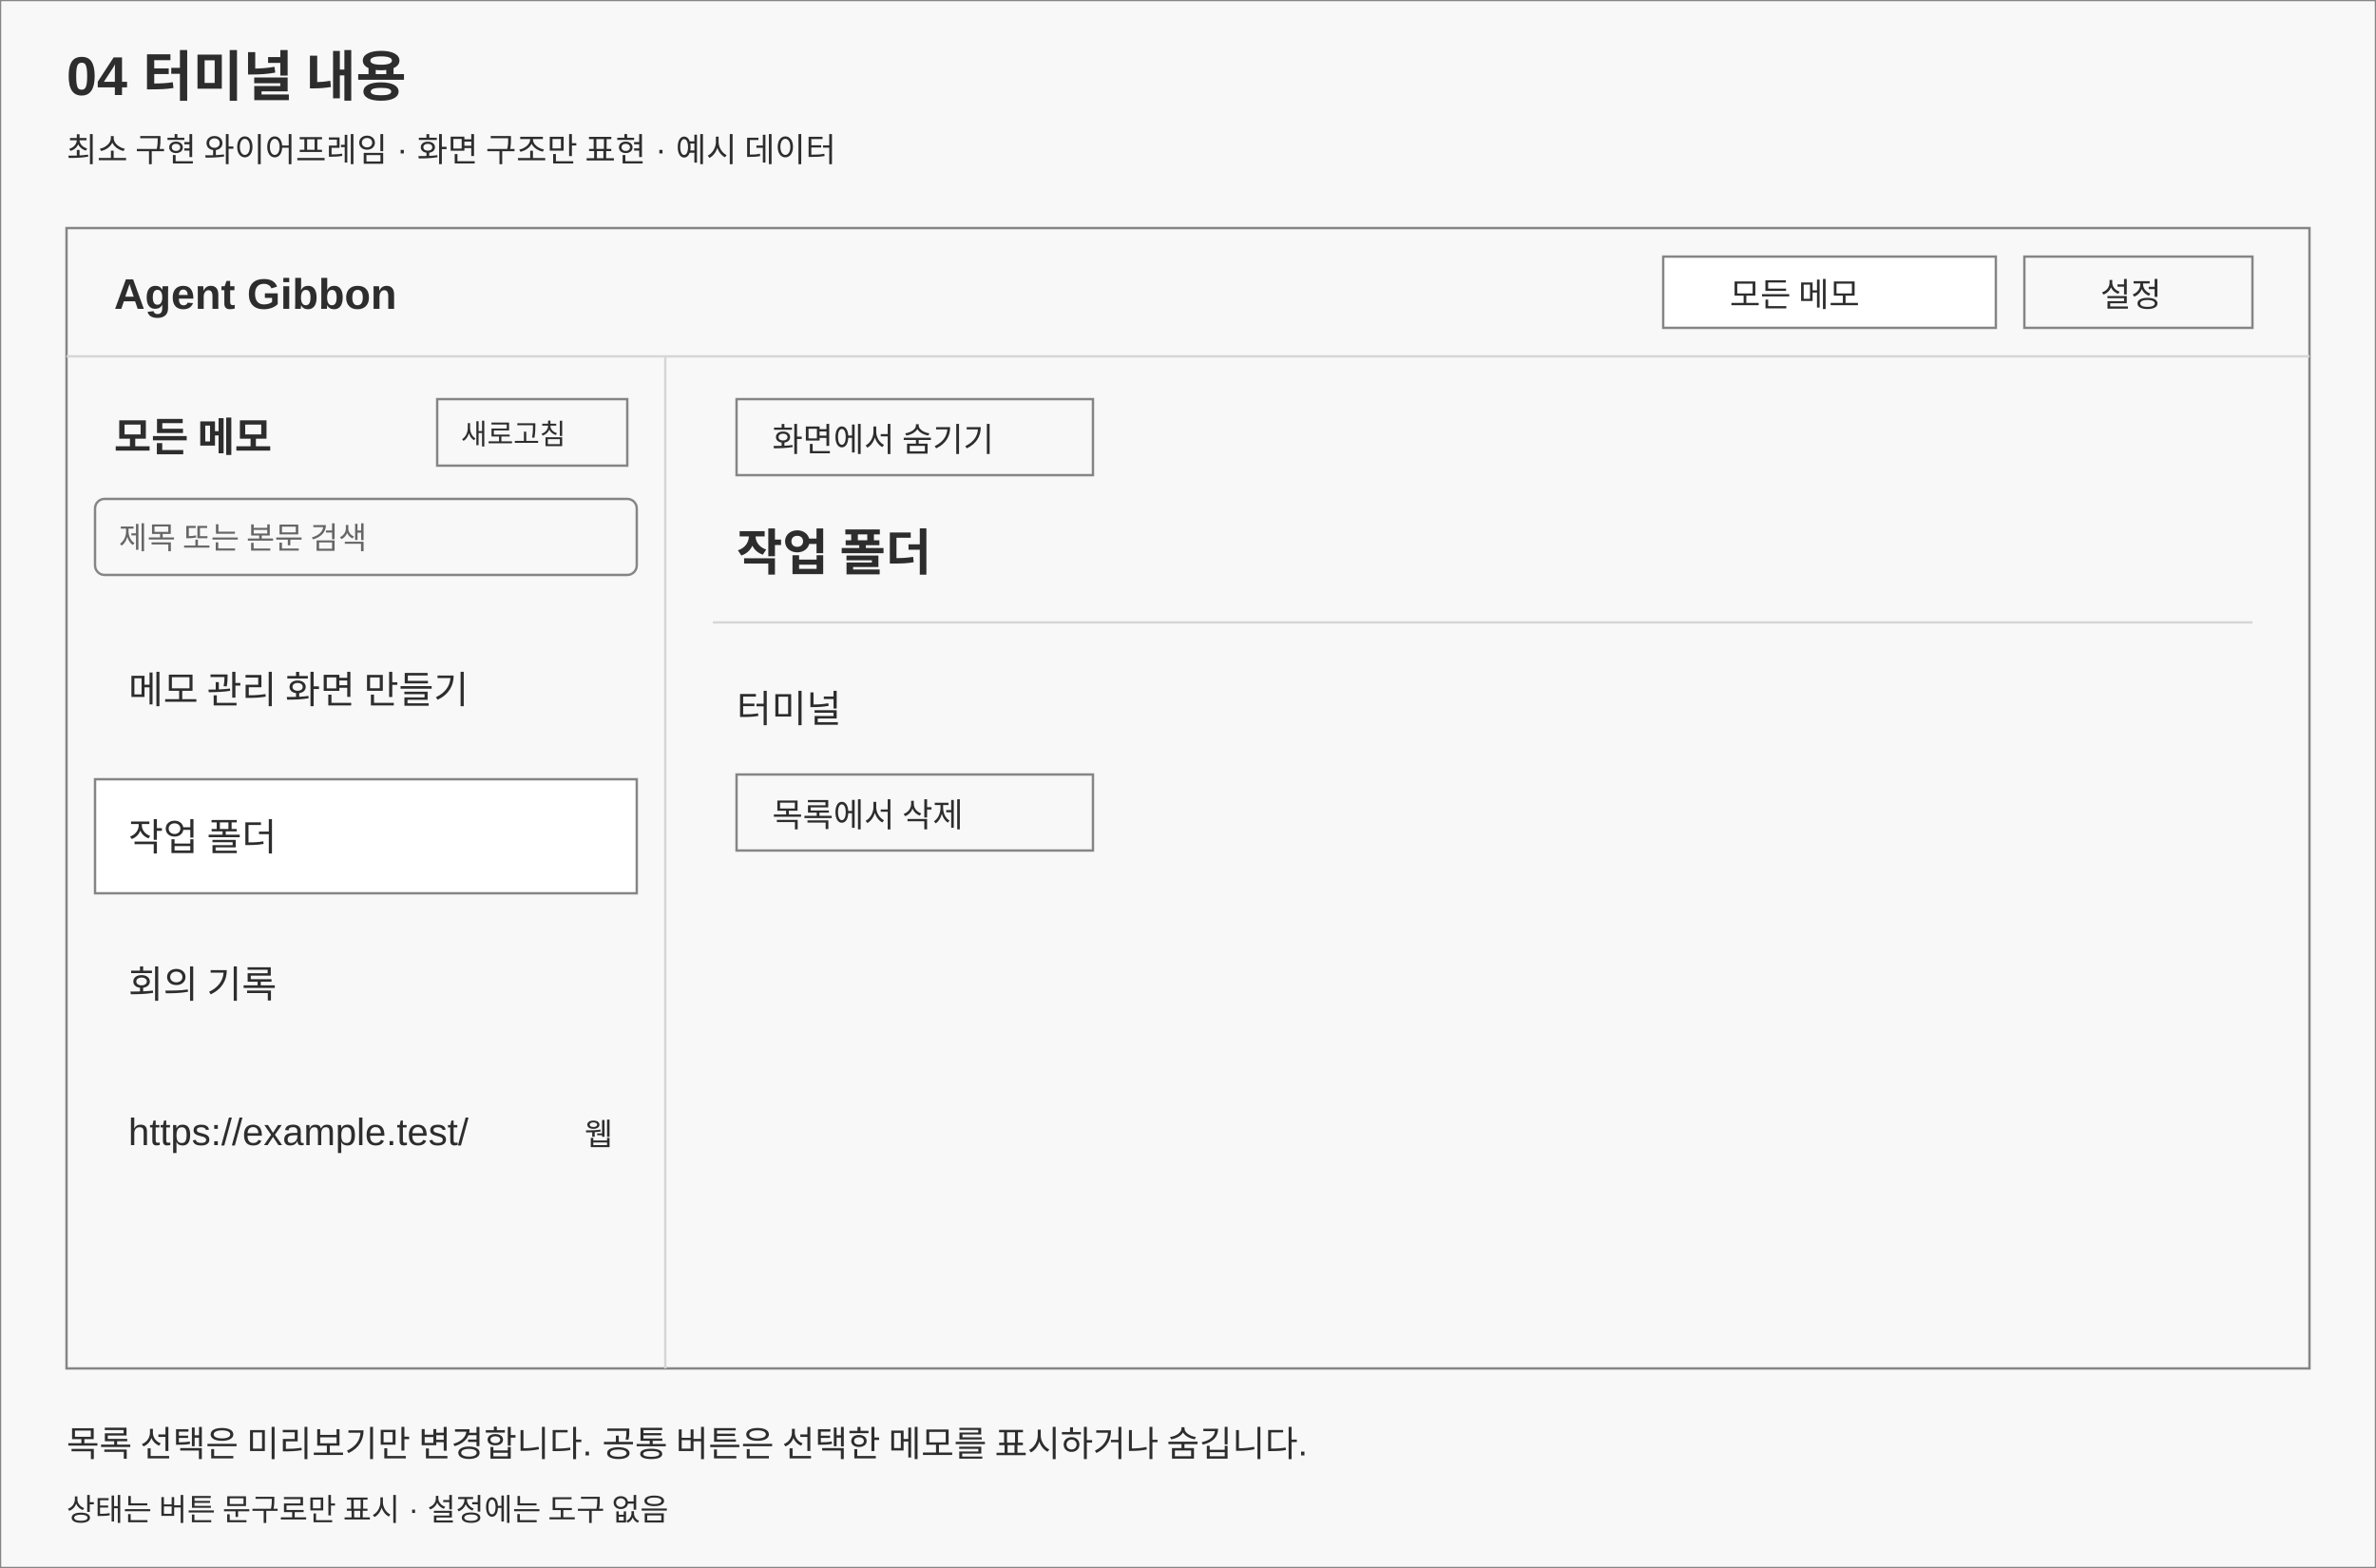
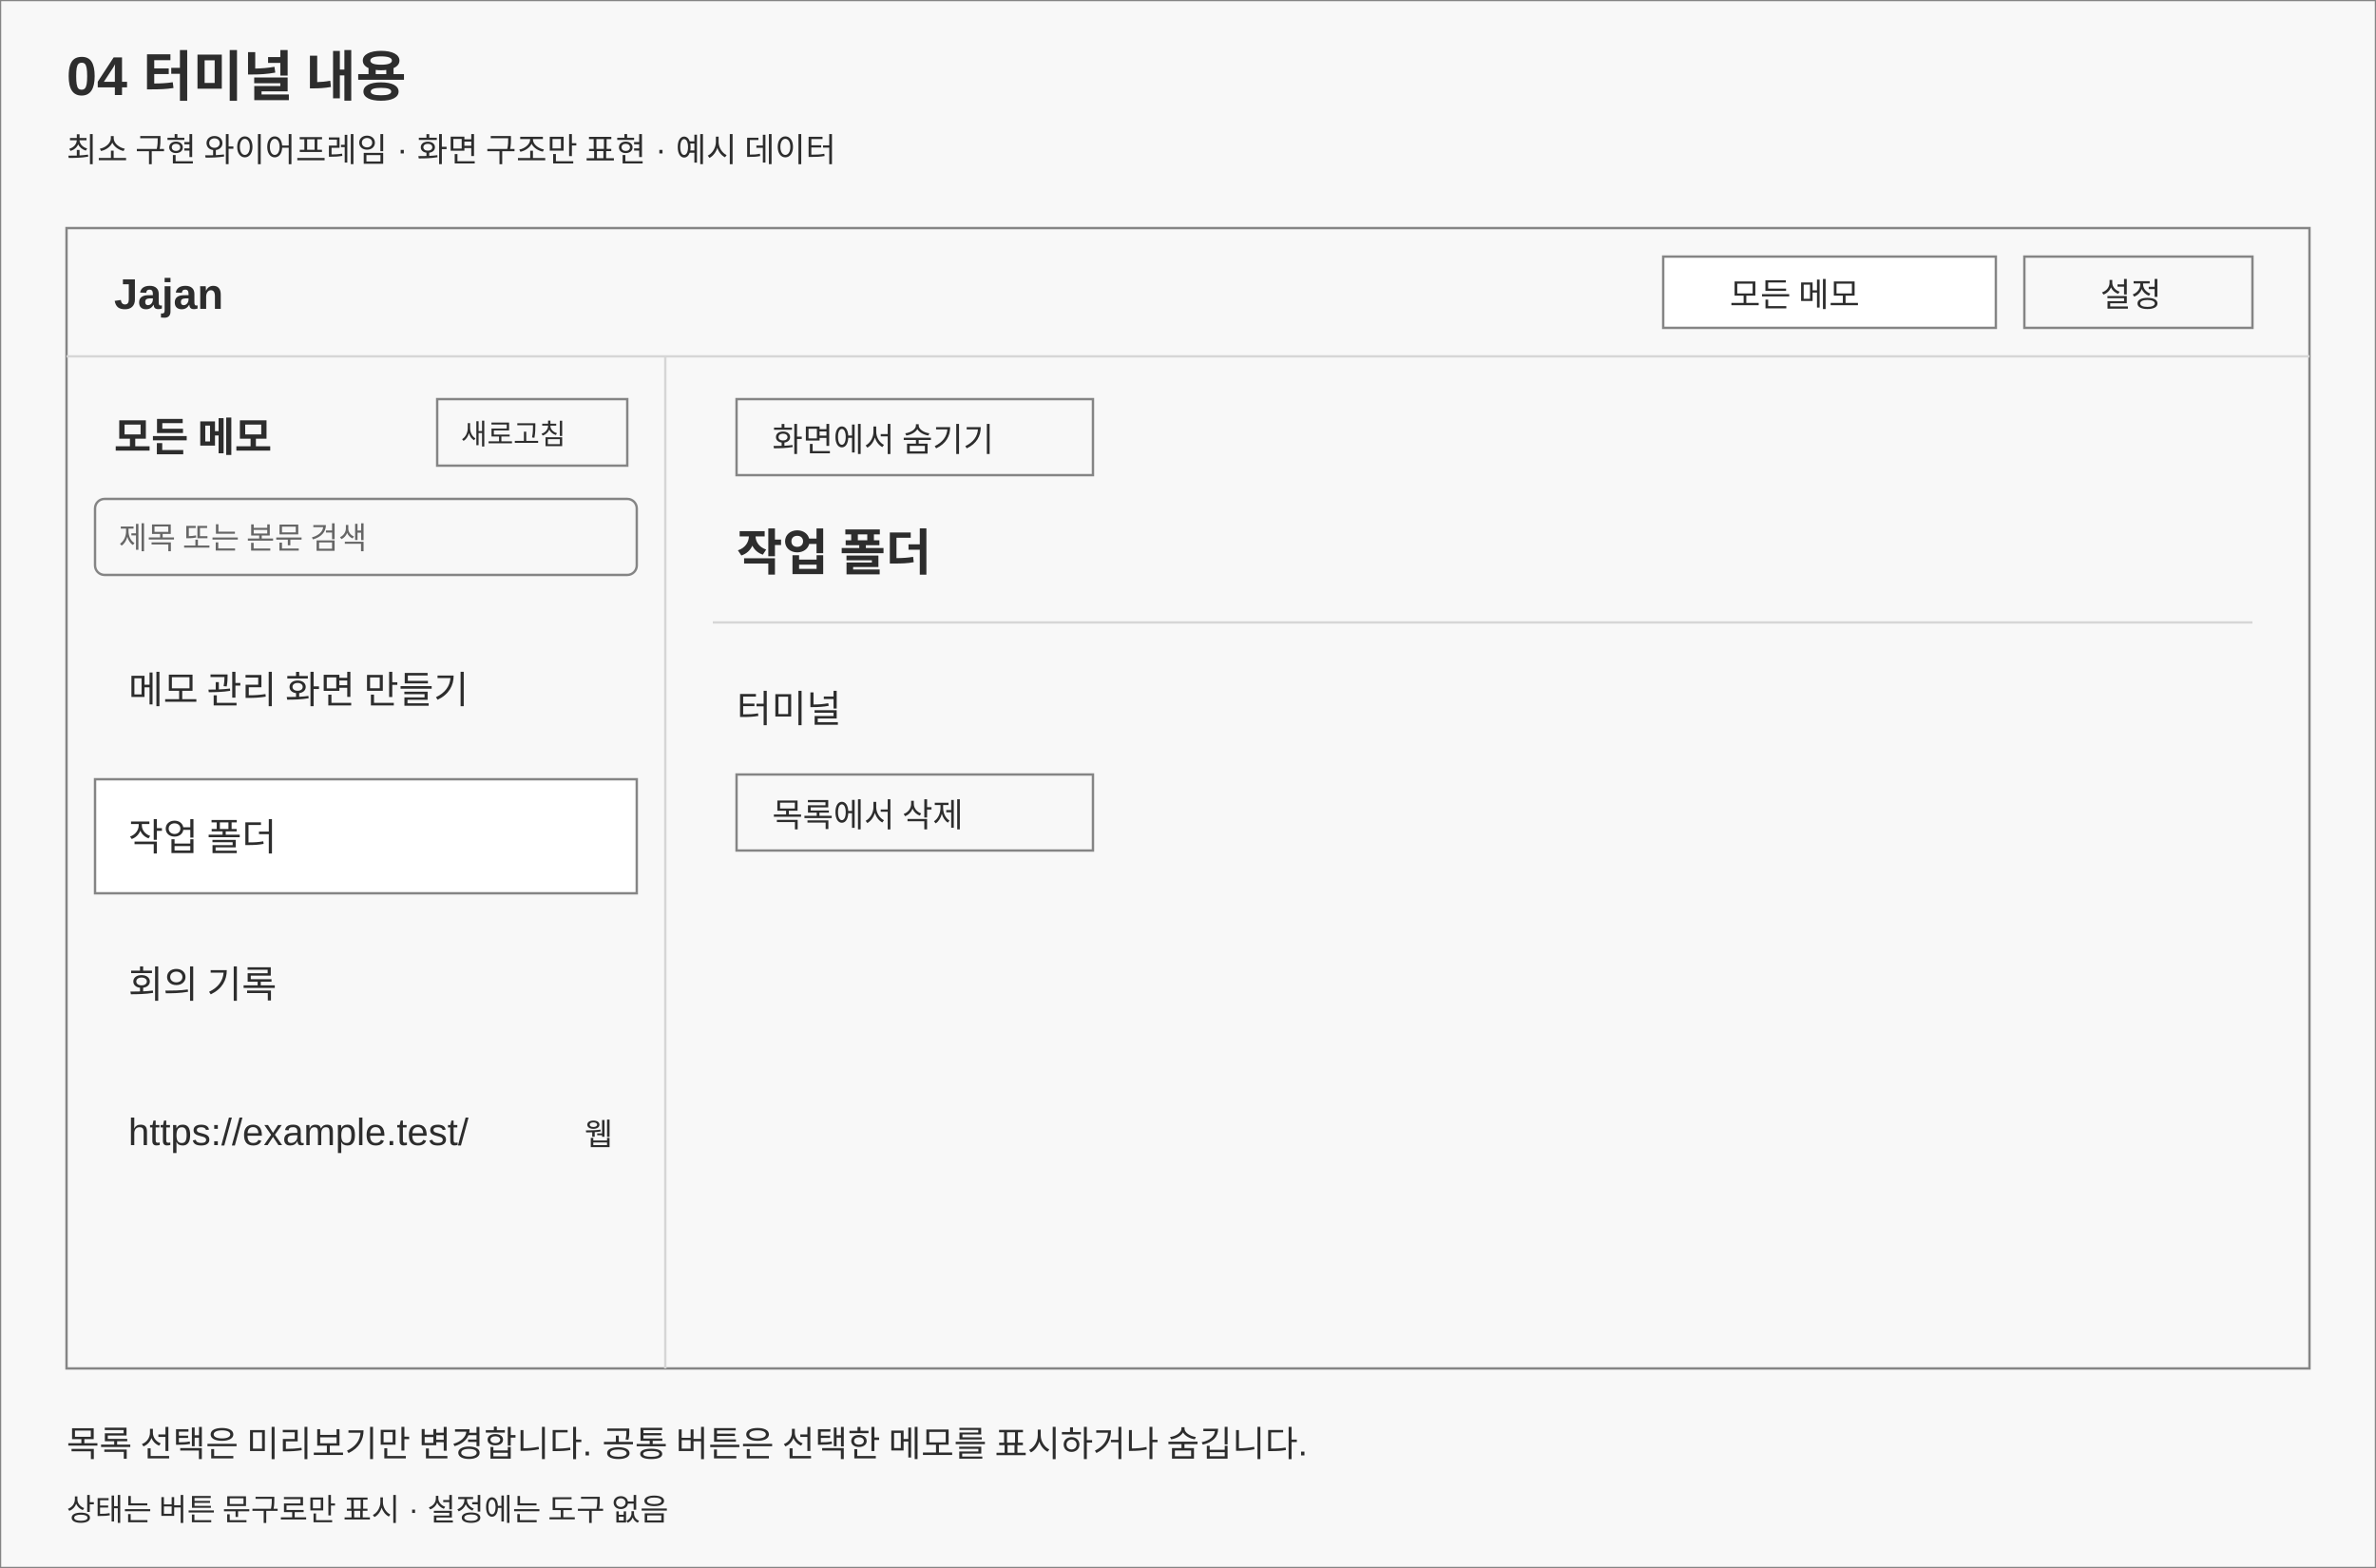
<svg xmlns="http://www.w3.org/2000/svg" width="1000" height="660" viewBox="0 0 1000 660">
  <style>text{font-family:Arial,'Apple SD Gothic Neo',sans-serif;fill:#2d2d2d}</style>
  <rect x="0" y="0" width="1000" height="660" fill="#f8f8f8" stroke="#858585" />
  <text x="28" y="40" font-size="23" font-weight="600">04  터미널 내용</text>
  <text x="28" y="68" font-size="14" font-weight="400">최소 구현 와이어프레임 · 화면 구조만 표현 · 예시 데이터</text>
  <rect x="28" y="96" width="944" height="480" fill="#f8f8f8" stroke="#858585" />
  <path d="M28 150L972 150" stroke="#d6d6d6" />
-   <text x="48" y="130" font-size="18" font-weight="600">Agent Gibbon</text>
+   <text x="48" y="130" font-size="18" font-weight="600">Jajan</text>
  <rect x="700" y="108" width="140" height="30" fill="#ffffff" stroke="#858585" />
  <text x="728" y="129" font-size="14" font-weight="400">모든 메모</text>
  <rect x="852" y="108" width="96" height="30" fill="#f8f8f8" stroke="#858585" />
  <text x="884" y="129" font-size="14" font-weight="400">설정</text>
  <path d="M280 150L280 576" stroke="#d6d6d6" />
  <rect x="184" y="168" width="80" height="28" fill="#f8f8f8" stroke="#858585" />
  <text x="194" y="187" font-family="Arial, sans-serif" font-size="12">새로고침</text>
  <text x="48" y="190" font-size="17" font-weight="600">모든 메모</text>
  <rect x="40" y="210" width="228" height="32" rx="4" fill="#f8f8f8" stroke="#858585" />
  <text x="50" y="231" font-size="13" style="fill:#666666">제목 또는 본문 검색</text>
  <text x="54" y="296" font-size="16" font-weight="400">메모 관리 화면 만들기</text>
  <rect x="40" y="328" width="228" height="48" fill="#ffffff" stroke="#858585" />
  <text x="54" y="358" font-size="16" font-weight="400">작업 폴더</text>
  <text x="54" y="420" font-size="16" font-weight="400">회의 기록</text>
  <text x="54" y="482" font-size="16">https://example.test/</text>
  <text x="246" y="482" font-size="13">웹</text>
  <rect x="310" y="168" width="150" height="32" fill="#f8f8f8" stroke="#858585" />
  <text x="325" y="190" font-size="14">화면에서 숨기기</text>
  <text x="310" y="240" font-size="21" font-weight="600">작업 폴더</text>
  <path d="M300 262L948 262" stroke="#d6d6d6" />
  <text x="310" y="304" font-size="16">터미널</text>
  <rect x="310" y="326" width="150" height="32" fill="#f8f8f8" stroke="#858585" />
  <text x="325" y="348" font-size="14">목록에서 삭제</text>
  <text x="28" y="613" font-size="15" font-weight="400">목록 선택은 미리보기만 변경합니다. 공통 버튼은 선택한 메모를 표시하거나 숨깁니다.</text>
  <text x="28" y="640" font-size="13" font-weight="400">상태는 버튼 문구로만 표시 · 설정에는 도구 없음</text>
</svg>
